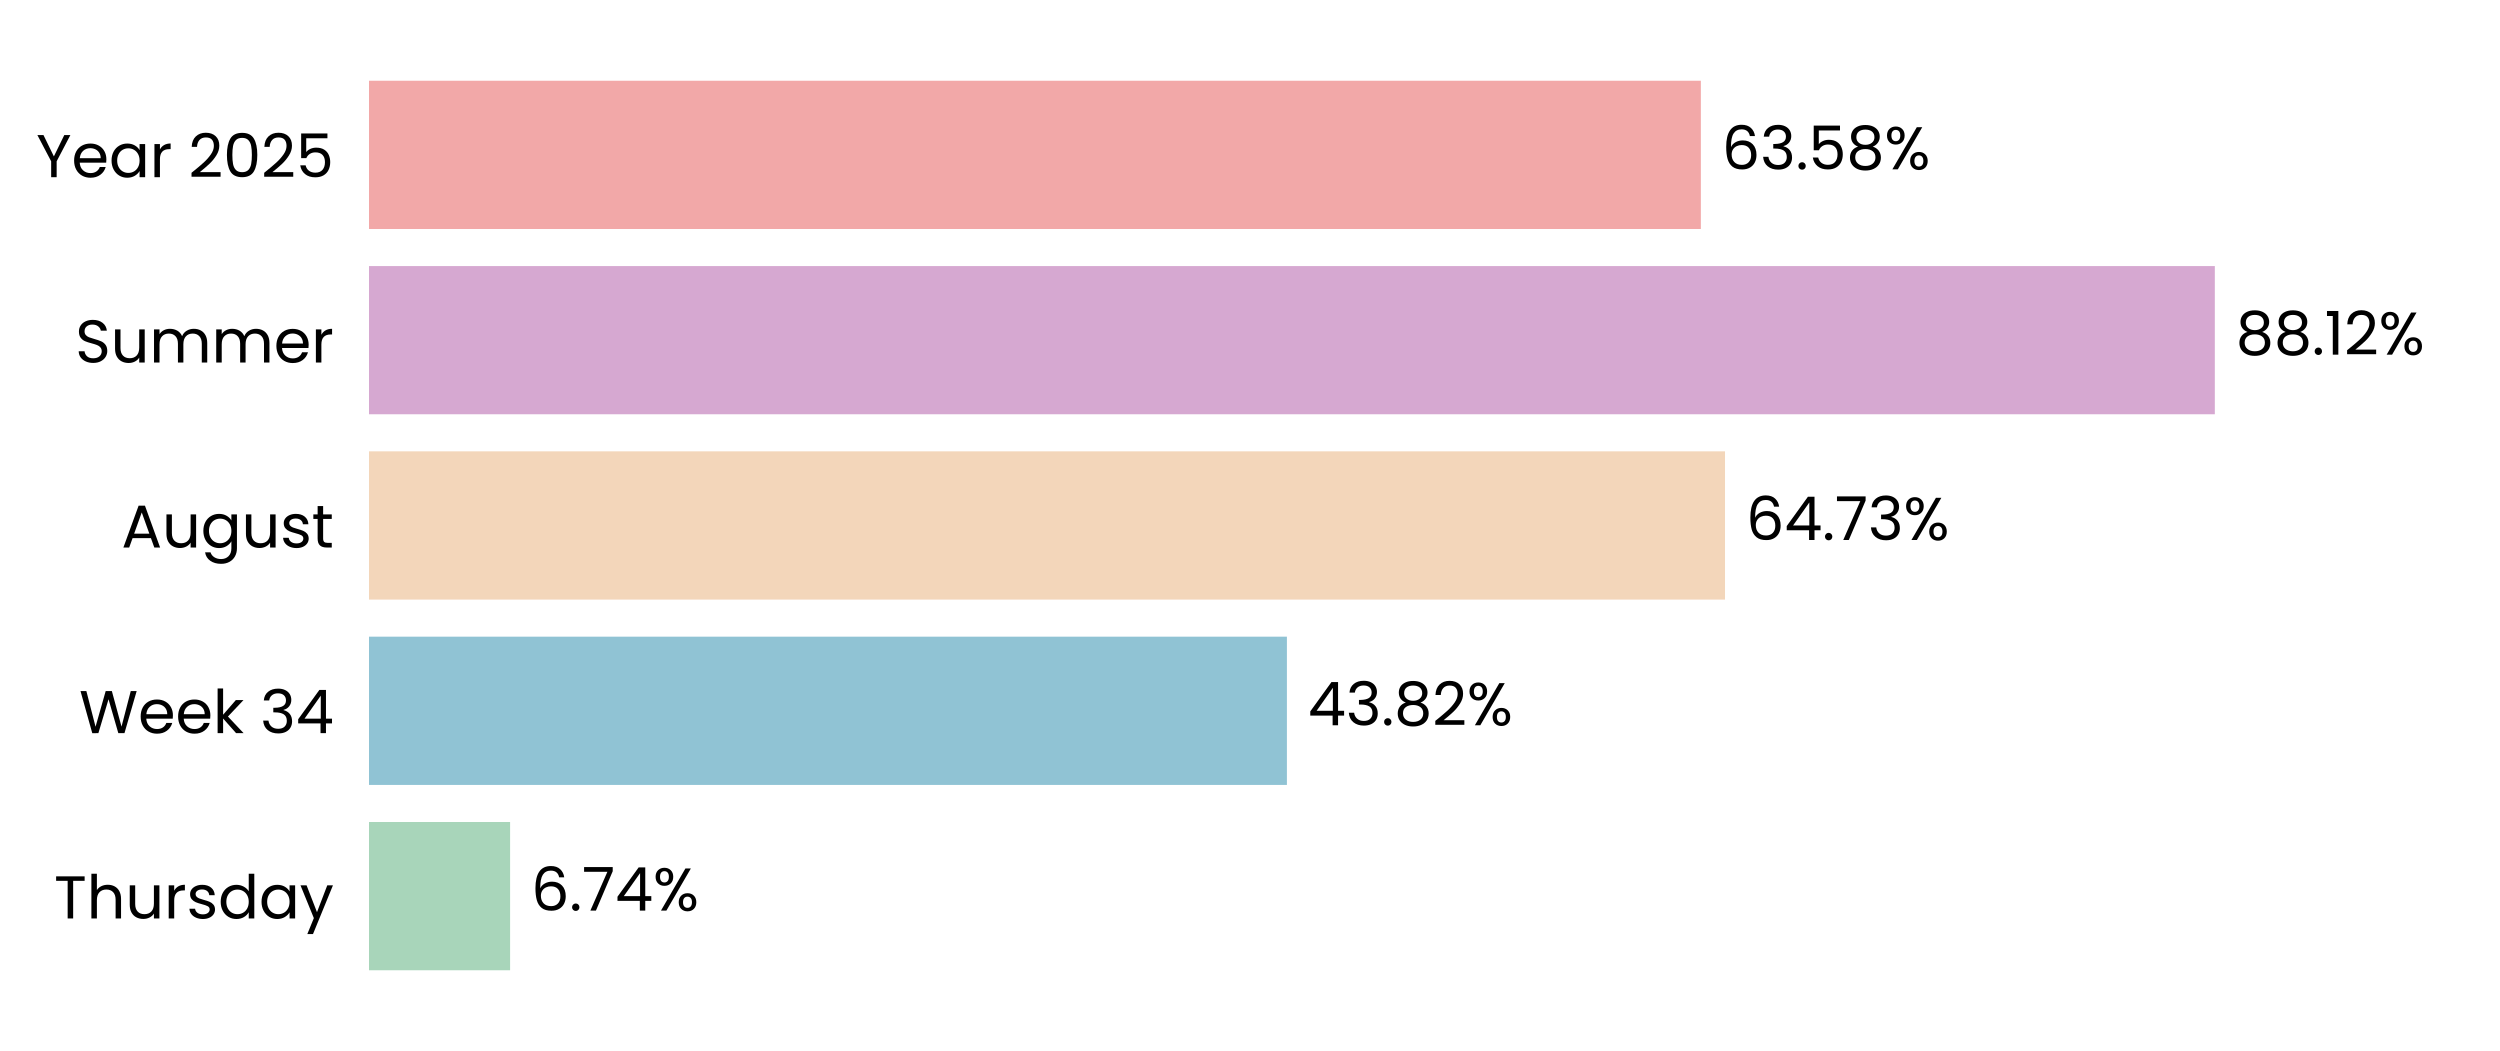
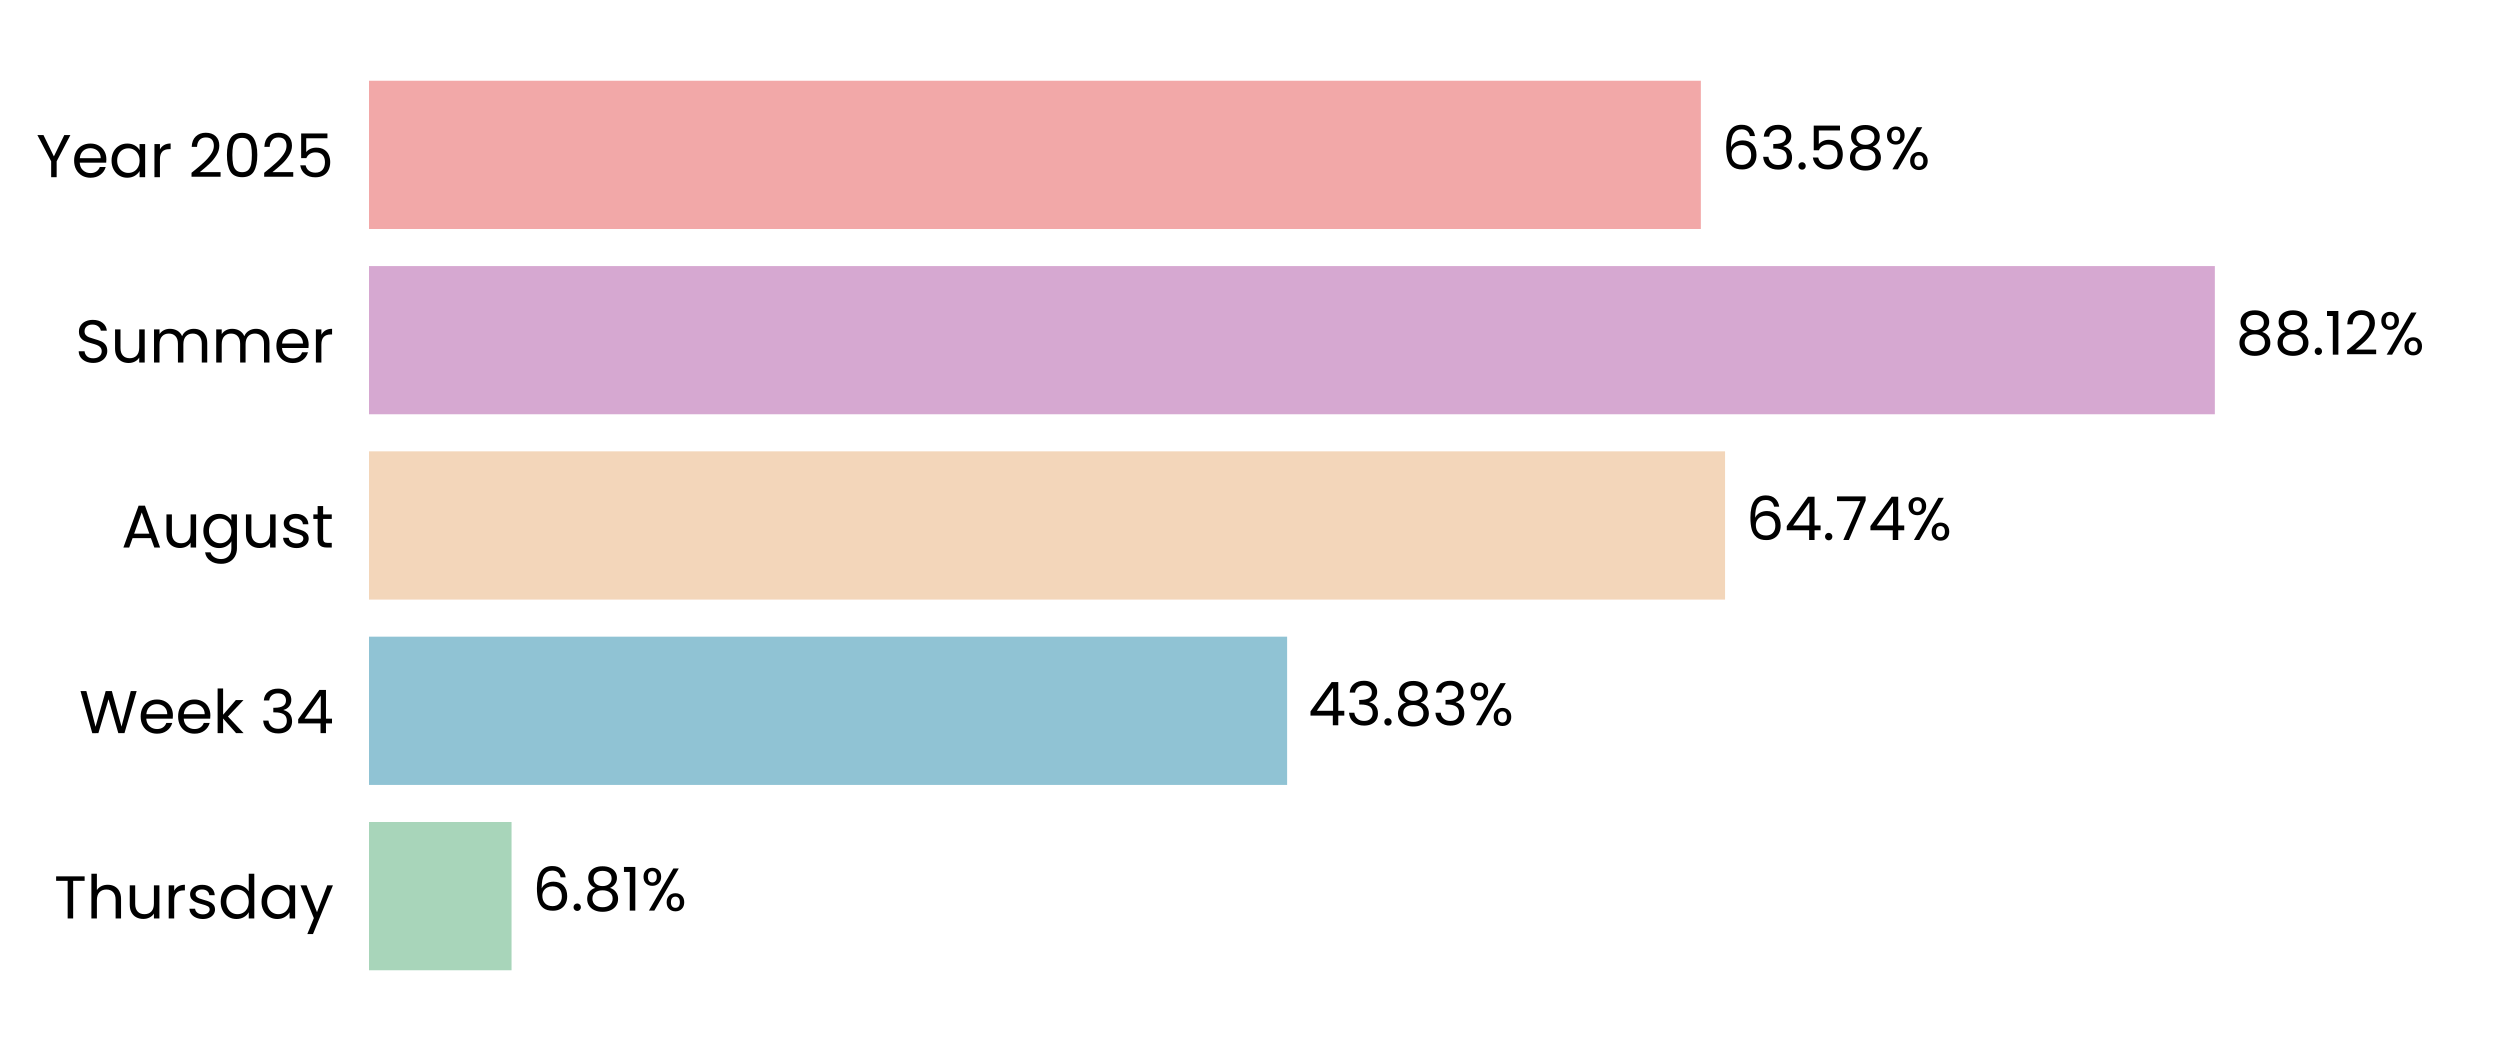
<svg xmlns="http://www.w3.org/2000/svg" xmlns:xlink="http://www.w3.org/1999/xlink" width="496.691pt" height="208.8pt" viewBox="0 0 496.691 208.8" version="1.1">
  <defs>
    <style type="text/css">*{stroke-linejoin: round; stroke-linecap: butt}</style>
  </defs>
  <g id="figure_1">
    <g id="patch_1">
      <path d="M 0 208.8  L 496.691 208.8  L 496.691 0  L 0 0  L 0 208.8  z " style="fill: none" />
    </g>
    <g id="axes_1">
      <g id="patch_2">
        <path d="M 73.311 201.6  L 489.491 201.6  L 489.491 7.2  L 73.311 7.2  L 73.311 201.6  z " style="fill: none" />
      </g>
      <g id="patch_3">
-         <path d="M 73.311 192.764  L 101.346 192.764  L 101.346 163.309  L 73.311 163.309  z " clip-path="url(#p8c8af2de38)" style="fill: #a8d5ba" />
+         <path d="M 73.311 192.764  L 101.635 192.764  L 101.635 163.309  L 73.311 163.309  z " clip-path="url(#p89793f2ffe)" style="fill: #a8d5ba" />
      </g>
      <g id="patch_4">
-         <path d="M 73.311 155.945  L 255.679 155.945  L 255.679 126.491  L 73.311 126.491  z " clip-path="url(#p8c8af2de38)" style="fill: #90c3d4" />
+         <path d="M 73.311 155.945  L 255.72 155.945  L 255.72 126.491  L 73.311 126.491  z " clip-path="url(#p89793f2ffe)" style="fill: #90c3d4" />
      </g>
      <g id="patch_5">
-         <path d="M 73.311 119.127  L 342.719 119.127  L 342.719 89.673  L 73.311 89.673  z " clip-path="url(#p8c8af2de38)" style="fill: #f3d6ba" />
+         <path d="M 73.311 119.127  L 342.728 119.127  L 342.728 89.673  L 73.311 89.673  z " clip-path="url(#p89793f2ffe)" style="fill: #f3d6ba" />
      </g>
      <g id="patch_6">
-         <path d="M 73.311 82.309  L 440.035 82.309  L 440.035 52.855  L 73.311 52.855  z " clip-path="url(#p8c8af2de38)" style="fill: #d6a8d1" />
+         <path d="M 73.311 82.309  L 440.038 82.309  L 440.038 52.855  L 73.311 52.855  z " clip-path="url(#p89793f2ffe)" style="fill: #d6a8d1" />
      </g>
      <g id="patch_7">
-         <path d="M 73.311 45.491  L 337.919 45.491  L 337.919 16.036  L 73.311 16.036  z " clip-path="url(#p8c8af2de38)" style="fill: #f2a8a8" />
+         <path d="M 73.311 45.491  L 337.92 45.491  L 337.92 16.036  L 73.311 16.036  z " clip-path="url(#p89793f2ffe)" style="fill: #f2a8a8" />
      </g>
      <g id="matplotlib.axis_1">
        <g id="ytick_1">
          <g id="text_1">
            <g transform="translate(10.74188 182.4764) scale(0.12 -0.12)">
              <defs>
                <path id="Poppins-Regular-54" d="M 3238 4461  L 3238 3987  L 2022 3987  L 2022 0  L 1440 0  L 1440 3987  L 218 3987  L 218 4461  L 3238 4461  z " transform="scale(0.015625)" />
                <path id="Poppins-Regular-68" d="M 2234 3571  Q 2630 3571 2950 3401  Q 3270 3232 3452 2893  Q 3635 2554 3635 2067  L 3635 0  L 3059 0  L 3059 1984  Q 3059 2509 2796 2787  Q 2534 3066 2080 3066  Q 1619 3066 1347 2778  Q 1075 2490 1075 1939  L 1075 0  L 493 0  L 493 4736  L 1075 4736  L 1075 3008  Q 1248 3277 1552 3424  Q 1856 3571 2234 3571  z " transform="scale(0.015625)" />
                <path id="Poppins-Regular-75" d="M 3603 3507  L 3603 0  L 3021 0  L 3021 518  Q 2854 250 2556 99  Q 2259 -51 1901 -51  Q 1491 -51 1164 118  Q 838 288 649 627  Q 461 966 461 1453  L 461 3507  L 1037 3507  L 1037 1530  Q 1037 1011 1299 732  Q 1562 454 2016 454  Q 2483 454 2752 742  Q 3021 1030 3021 1581  L 3021 3507  L 3603 3507  z " transform="scale(0.015625)" />
                <path id="Poppins-Regular-72" d="M 1075 2938  Q 1229 3238 1513 3404  Q 1798 3571 2208 3571  L 2208 2970  L 2054 2970  Q 1075 2970 1075 1907  L 1075 0  L 493 0  L 493 3507  L 1075 3507  L 1075 2938  z " transform="scale(0.015625)" />
                <path id="Poppins-Regular-73" d="M 1734 -58  Q 1331 -58 1011 80  Q 691 218 505 464  Q 320 710 301 1030  L 902 1030  Q 928 768 1149 601  Q 1370 435 1728 435  Q 2061 435 2253 582  Q 2445 730 2445 954  Q 2445 1184 2240 1296  Q 2035 1408 1606 1517  Q 1216 1619 969 1724  Q 723 1830 547 2038  Q 371 2246 371 2586  Q 371 2854 531 3078  Q 691 3302 985 3433  Q 1280 3565 1658 3565  Q 2240 3565 2598 3270  Q 2957 2976 2982 2464  L 2400 2464  Q 2381 2739 2179 2905  Q 1978 3072 1638 3072  Q 1325 3072 1139 2937  Q 954 2803 954 2586  Q 954 2413 1066 2301  Q 1178 2189 1347 2121  Q 1517 2054 1818 1971  Q 2195 1869 2432 1769  Q 2669 1670 2838 1472  Q 3008 1274 3014 954  Q 3014 666 2854 435  Q 2694 205 2403 73  Q 2112 -58 1734 -58  z " transform="scale(0.015625)" />
                <path id="Poppins-Regular-64" d="M 275 1766  Q 275 2304 492 2710  Q 710 3117 1091 3341  Q 1472 3565 1946 3565  Q 2355 3565 2707 3376  Q 3059 3187 3245 2880  L 3245 4736  L 3834 4736  L 3834 0  L 3245 0  L 3245 659  Q 3072 346 2733 144  Q 2394 -58 1939 -58  Q 1472 -58 1091 172  Q 710 403 492 819  Q 275 1235 275 1766  z M 3245 1760  Q 3245 2157 3085 2451  Q 2925 2746 2653 2902  Q 2381 3059 2054 3059  Q 1728 3059 1459 2905  Q 1190 2752 1030 2457  Q 870 2163 870 1766  Q 870 1363 1030 1065  Q 1190 768 1459 611  Q 1728 454 2054 454  Q 2381 454 2653 611  Q 2925 768 3085 1065  Q 3245 1363 3245 1760  z " transform="scale(0.015625)" />
                <path id="Poppins-Regular-61" d="M 275 1766  Q 275 2304 492 2710  Q 710 3117 1091 3341  Q 1472 3565 1939 3565  Q 2400 3565 2739 3366  Q 3078 3168 3245 2867  L 3245 3507  L 3834 3507  L 3834 0  L 3245 0  L 3245 653  Q 3072 346 2729 144  Q 2387 -58 1933 -58  Q 1466 -58 1088 172  Q 710 403 492 819  Q 275 1235 275 1766  z M 3245 1760  Q 3245 2157 3085 2451  Q 2925 2746 2653 2902  Q 2381 3059 2054 3059  Q 1728 3059 1459 2905  Q 1190 2752 1030 2457  Q 870 2163 870 1766  Q 870 1363 1030 1065  Q 1190 768 1459 611  Q 1728 454 2054 454  Q 2381 454 2653 611  Q 2925 768 3085 1065  Q 3245 1363 3245 1760  z " transform="scale(0.015625)" />
                <path id="Poppins-Regular-79" d="M 3514 3507  L 1402 -1651  L 800 -1651  L 1491 38  L 77 3507  L 723 3507  L 1824 666  L 2912 3507  L 3514 3507  z " transform="scale(0.015625)" />
              </defs>
              <use xlink:href="#Poppins-Regular-54" />
              <use xlink:href="#Poppins-Regular-68" transform="translate(54.09999 0)" />
              <use xlink:href="#Poppins-Regular-75" transform="translate(118.1 0)" />
              <use xlink:href="#Poppins-Regular-72" transform="translate(182.1 0)" />
              <use xlink:href="#Poppins-Regular-73" transform="translate(219.3999 0)" />
              <use xlink:href="#Poppins-Regular-64" transform="translate(271.5999 0)" />
              <use xlink:href="#Poppins-Regular-61" transform="translate(339.1999 0)" />
              <use xlink:href="#Poppins-Regular-79" transform="translate(406.7999 0)" />
            </g>
          </g>
        </g>
        <g id="ytick_2">
          <g id="text_2">
            <g transform="translate(15.71813 145.6582) scale(0.12 -0.12)">
              <defs>
                <path id="Poppins-Regular-57" d="M 6099 4461  L 4806 0  L 4154 0  L 3117 3590  L 2042 0  L 1395 -6  L 147 4461  L 768 4461  L 1741 678  L 2816 4461  L 3469 4461  L 4493 691  L 5472 4461  L 6099 4461  z " transform="scale(0.015625)" />
                <path id="Poppins-Regular-65" d="M 3693 1888  Q 3693 1722 3674 1536  L 870 1536  Q 902 1018 1225 726  Q 1549 435 2010 435  Q 2387 435 2640 611  Q 2893 787 2995 1082  L 3622 1082  Q 3482 576 3059 259  Q 2637 -58 2010 -58  Q 1510 -58 1116 166  Q 723 390 499 803  Q 275 1216 275 1760  Q 275 2304 492 2713  Q 710 3123 1104 3344  Q 1498 3565 2010 3565  Q 2509 3565 2893 3347  Q 3277 3130 3485 2749  Q 3693 2368 3693 1888  z M 3091 2010  Q 3091 2342 2944 2582  Q 2797 2822 2544 2947  Q 2291 3072 1984 3072  Q 1542 3072 1232 2790  Q 922 2509 877 2010  L 3091 2010  z " transform="scale(0.015625)" />
                <path id="Poppins-Regular-6b" d="M 2451 0  L 1075 1549  L 1075 0  L 493 0  L 493 4736  L 1075 4736  L 1075 1952  L 2426 3507  L 3238 3507  L 1587 1760  L 3245 0  L 2451 0  z " transform="scale(0.015625)" />
                <path id="Poppins-Regular-20" transform="scale(0.015625)" />
                <path id="Poppins-Regular-33" d="M 384 3462  Q 429 4051 838 4384  Q 1248 4717 1901 4717  Q 2336 4717 2653 4560  Q 2970 4403 3133 4134  Q 3296 3866 3296 3526  Q 3296 3130 3069 2842  Q 2842 2554 2477 2470  L 2477 2438  Q 2893 2336 3136 2035  Q 3379 1734 3379 1248  Q 3379 883 3212 592  Q 3046 301 2713 134  Q 2381 -32 1914 -32  Q 1235 -32 800 323  Q 365 678 314 1331  L 877 1331  Q 922 947 1190 704  Q 1459 461 1907 461  Q 2355 461 2588 694  Q 2822 928 2822 1299  Q 2822 1779 2502 1990  Q 2182 2202 1536 2202  L 1389 2202  L 1389 2688  L 1542 2688  Q 2131 2694 2432 2883  Q 2733 3072 2733 3469  Q 2733 3808 2512 4013  Q 2291 4218 1882 4218  Q 1485 4218 1241 4013  Q 998 3808 954 3462  L 384 3462  z " transform="scale(0.015625)" />
                <path id="Poppins-Regular-34" d="M 256 1030  L 256 1472  L 2502 4582  L 3200 4582  L 3200 1536  L 3840 1536  L 3840 1030  L 3200 1030  L 3200 0  L 2624 0  L 2624 1030  L 256 1030  z M 2650 3974  L 928 1536  L 2650 1536  L 2650 3974  z " transform="scale(0.015625)" />
              </defs>
              <use xlink:href="#Poppins-Regular-57" />
              <use xlink:href="#Poppins-Regular-65" transform="translate(97.59999 0)" />
              <use xlink:href="#Poppins-Regular-65" transform="translate(159.6 0)" />
              <use xlink:href="#Poppins-Regular-6b" transform="translate(221.6 0)" />
              <use xlink:href="#Poppins-Regular-20" transform="translate(273.0999 0)" />
              <use xlink:href="#Poppins-Regular-33" transform="translate(299.7999 0)" />
              <use xlink:href="#Poppins-Regular-34" transform="translate(358.6999 0)" />
            </g>
          </g>
        </g>
        <g id="ytick_3">
          <g id="text_3">
            <g transform="translate(24.11812 108.78) scale(0.12 -0.12)">
              <defs>
                <path id="Poppins-Regular-41" d="M 3130 992  L 1184 992  L 826 0  L 211 0  L 1824 4435  L 2496 4435  L 4102 0  L 3488 0  L 3130 992  z M 2963 1466  L 2157 3718  L 1350 1466  L 2963 1466  z " transform="scale(0.015625)" />
                <path id="Poppins-Regular-67" d="M 1939 3565  Q 2394 3565 2736 3366  Q 3078 3168 3245 2867  L 3245 3507  L 3834 3507  L 3834 -77  Q 3834 -557 3629 -931  Q 3424 -1306 3043 -1517  Q 2662 -1728 2157 -1728  Q 1466 -1728 1005 -1401  Q 544 -1075 461 -512  L 1037 -512  Q 1133 -832 1433 -1027  Q 1734 -1222 2157 -1222  Q 2637 -1222 2941 -921  Q 3245 -621 3245 -77  L 3245 659  Q 3072 352 2733 147  Q 2394 -58 1939 -58  Q 1472 -58 1091 172  Q 710 403 492 819  Q 275 1235 275 1766  Q 275 2304 492 2710  Q 710 3117 1091 3341  Q 1472 3565 1939 3565  z M 3245 1760  Q 3245 2157 3085 2451  Q 2925 2746 2653 2902  Q 2381 3059 2054 3059  Q 1728 3059 1459 2905  Q 1190 2752 1030 2457  Q 870 2163 870 1766  Q 870 1363 1030 1065  Q 1190 768 1459 611  Q 1728 454 2054 454  Q 2381 454 2653 611  Q 2925 768 3085 1065  Q 3245 1363 3245 1760  z " transform="scale(0.015625)" />
                <path id="Poppins-Regular-74" d="M 1203 3027  L 1203 960  Q 1203 704 1312 598  Q 1421 493 1690 493  L 2118 493  L 2118 0  L 1594 0  Q 1107 0 864 224  Q 621 448 621 960  L 621 3027  L 166 3027  L 166 3507  L 621 3507  L 621 4390  L 1203 4390  L 1203 3507  L 2118 3507  L 2118 3027  L 1203 3027  z " transform="scale(0.015625)" />
              </defs>
              <use xlink:href="#Poppins-Regular-41" />
              <use xlink:href="#Poppins-Regular-75" transform="translate(67.39999 0)" />
              <use xlink:href="#Poppins-Regular-67" transform="translate(131.4 0)" />
              <use xlink:href="#Poppins-Regular-75" transform="translate(199 0)" />
              <use xlink:href="#Poppins-Regular-73" transform="translate(263 0)" />
              <use xlink:href="#Poppins-Regular-74" transform="translate(315.2 0)" />
            </g>
          </g>
        </g>
        <g id="ytick_4">
          <g id="text_4">
            <g transform="translate(14.95125 72.02182) scale(0.12 -0.12)">
              <defs>
                <path id="Poppins-Regular-53" d="M 1907 -45  Q 1466 -45 1117 112  Q 768 269 569 547  Q 371 826 365 1190  L 986 1190  Q 1018 877 1245 662  Q 1472 448 1907 448  Q 2323 448 2563 656  Q 2803 864 2803 1190  Q 2803 1446 2662 1606  Q 2522 1766 2310 1849  Q 2099 1933 1741 2029  Q 1299 2144 1033 2259  Q 768 2374 579 2620  Q 390 2867 390 3283  Q 390 3648 576 3929  Q 762 4211 1098 4364  Q 1434 4518 1869 4518  Q 2496 4518 2896 4204  Q 3296 3891 3347 3373  L 2707 3373  Q 2675 3629 2438 3824  Q 2202 4019 1811 4019  Q 1446 4019 1216 3830  Q 986 3642 986 3302  Q 986 3059 1123 2905  Q 1261 2752 1462 2672  Q 1664 2592 2029 2490  Q 2470 2368 2739 2249  Q 3008 2131 3200 1884  Q 3392 1638 3392 1216  Q 3392 890 3219 602  Q 3046 314 2707 134  Q 2368 -45 1907 -45  z " transform="scale(0.015625)" />
                <path id="Poppins-Regular-6d" d="M 4710 3571  Q 5120 3571 5440 3401  Q 5760 3232 5945 2893  Q 6131 2554 6131 2067  L 6131 0  L 5555 0  L 5555 1984  Q 5555 2509 5296 2787  Q 5037 3066 4595 3066  Q 4141 3066 3872 2774  Q 3603 2483 3603 1933  L 3603 0  L 3027 0  L 3027 1984  Q 3027 2509 2768 2787  Q 2509 3066 2067 3066  Q 1613 3066 1344 2774  Q 1075 2483 1075 1933  L 1075 0  L 493 0  L 493 3507  L 1075 3507  L 1075 3002  Q 1248 3277 1539 3424  Q 1830 3571 2182 3571  Q 2624 3571 2963 3372  Q 3302 3174 3469 2790  Q 3616 3162 3955 3366  Q 4294 3571 4710 3571  z " transform="scale(0.015625)" />
              </defs>
              <use xlink:href="#Poppins-Regular-53" />
              <use xlink:href="#Poppins-Regular-75" transform="translate(58.7 0)" />
              <use xlink:href="#Poppins-Regular-6d" transform="translate(122.7 0)" />
              <use xlink:href="#Poppins-Regular-6d" transform="translate(225.7 0)" />
              <use xlink:href="#Poppins-Regular-65" transform="translate(328.7 0)" />
              <use xlink:href="#Poppins-Regular-72" transform="translate(390.6999 0)" />
            </g>
          </g>
        </g>
        <g id="ytick_5">
          <g id="text_5">
            <g transform="translate(7.2 35.20364) scale(0.12 -0.12)">
              <defs>
                <path id="Poppins-Regular-59" d="M 3616 4461  L 2163 1683  L 2163 0  L 1581 0  L 1581 1683  L 122 4461  L 768 4461  L 1869 2202  L 2970 4461  L 3616 4461  z " transform="scale(0.015625)" />
                <path id="Poppins-Regular-32" d="M 326 467  Q 1139 1120 1600 1539  Q 2061 1958 2377 2416  Q 2694 2874 2694 3315  Q 2694 3731 2492 3971  Q 2291 4211 1843 4211  Q 1408 4211 1168 3939  Q 928 3667 909 3213  L 346 3213  Q 371 3930 780 4320  Q 1190 4710 1837 4710  Q 2496 4710 2883 4345  Q 3270 3981 3270 3341  Q 3270 2810 2953 2307  Q 2637 1805 2233 1424  Q 1830 1043 1203 538  L 3405 538  L 3405 51  L 326 51  L 326 467  z " transform="scale(0.015625)" />
                <path id="Poppins-Regular-30" d="M 397 2362  Q 397 3462 755 4080  Q 1114 4698 2010 4698  Q 2899 4698 3257 4080  Q 3616 3462 3616 2362  Q 3616 1242 3257 621  Q 2899 0 2010 0  Q 1114 0 755 621  Q 397 1242 397 2362  z M 3040 2362  Q 3040 2918 2966 3305  Q 2893 3693 2665 3929  Q 2438 4166 2010 4166  Q 1574 4166 1347 3929  Q 1120 3693 1046 3305  Q 973 2918 973 2362  Q 973 1786 1046 1395  Q 1120 1005 1347 768  Q 1574 531 2010 531  Q 2438 531 2665 768  Q 2893 1005 2966 1395  Q 3040 1786 3040 2362  z " transform="scale(0.015625)" />
                <path id="Poppins-Regular-35" d="M 3347 4122  L 1101 4122  L 1101 2662  Q 1248 2867 1536 2998  Q 1824 3130 2157 3130  Q 2688 3130 3021 2909  Q 3354 2688 3498 2339  Q 3642 1990 3642 1600  Q 3642 1139 3469 774  Q 3296 410 2941 198  Q 2586 -13 2061 -13  Q 1389 -13 973 332  Q 557 678 467 1254  L 1037 1254  Q 1120 890 1389 685  Q 1658 480 2067 480  Q 2573 480 2829 784  Q 3085 1088 3085 1587  Q 3085 2086 2829 2358  Q 2573 2630 2074 2630  Q 1734 2630 1481 2467  Q 1229 2304 1114 2022  L 563 2022  L 563 4634  L 3347 4634  L 3347 4122  z " transform="scale(0.015625)" />
              </defs>
              <use xlink:href="#Poppins-Regular-59" />
              <use xlink:href="#Poppins-Regular-65" transform="translate(58.39999 0)" />
              <use xlink:href="#Poppins-Regular-61" transform="translate(120.4 0)" />
              <use xlink:href="#Poppins-Regular-72" transform="translate(188 0)" />
              <use xlink:href="#Poppins-Regular-20" transform="translate(225.3 0)" />
              <use xlink:href="#Poppins-Regular-32" transform="translate(252 0)" />
              <use xlink:href="#Poppins-Regular-30" transform="translate(309.4999 0)" />
              <use xlink:href="#Poppins-Regular-32" transform="translate(372.2999 0)" />
              <use xlink:href="#Poppins-Regular-35" transform="translate(429.7999 0)" />
            </g>
          </g>
        </g>
      </g>
      <g id="text_6">
-         <g transform="translate(105.5074 180.9164) scale(0.12 -0.12)">
+         <g transform="translate(105.7964 180.9164) scale(0.12 -0.12)">
          <defs>
            <path id="Poppins-Regular-36" d="M 2976 3526  Q 2835 4237 2099 4237  Q 1530 4237 1248 3798  Q 966 3360 973 2355  Q 1120 2688 1462 2877  Q 1805 3066 2227 3066  Q 2886 3066 3280 2656  Q 3674 2246 3674 1523  Q 3674 1088 3504 742  Q 3334 397 2992 192  Q 2650 -13 2163 -13  Q 1504 -13 1133 281  Q 762 576 614 1094  Q 467 1613 467 2374  Q 467 4723 2106 4723  Q 2733 4723 3091 4384  Q 3450 4045 3514 3526  L 2976 3526  z M 2106 2573  Q 1830 2573 1587 2461  Q 1344 2349 1193 2121  Q 1043 1894 1043 1568  Q 1043 1082 1324 778  Q 1606 474 2131 474  Q 2579 474 2844 752  Q 3110 1030 3110 1504  Q 3110 2003 2854 2288  Q 2598 2573 2106 2573  z " transform="scale(0.015625)" />
            <path id="Poppins-Regular-2e" d="M 678 -38  Q 512 -38 397 77  Q 282 192 282 358  Q 282 525 397 640  Q 512 755 678 755  Q 838 755 950 640  Q 1062 525 1062 358  Q 1062 192 950 77  Q 838 -38 678 -38  z " transform="scale(0.015625)" />
-             <path id="Poppins-Regular-37" d="M 3245 4173  L 1466 0  L 877 0  L 2682 4115  L 211 4115  L 211 4614  L 3245 4614  L 3245 4173  z " transform="scale(0.015625)" />
+             <path id="Poppins-Regular-38" d="M 1242 2406  Q 883 2547 691 2816  Q 499 3085 499 3469  Q 499 3814 672 4092  Q 845 4371 1187 4534  Q 1530 4698 2016 4698  Q 2502 4698 2844 4534  Q 3187 4371 3363 4092  Q 3539 3814 3539 3469  Q 3539 3098 3340 2819  Q 3142 2541 2797 2406  Q 3194 2285 3427 1981  Q 3661 1677 3661 1248  Q 3661 832 3456 521  Q 3251 211 2876 41  Q 2502 -128 2016 -128  Q 1530 -128 1162 41  Q 794 211 589 521  Q 384 832 384 1248  Q 384 1677 614 1984  Q 845 2291 1242 2406  z M 2976 3398  Q 2976 3789 2720 4000  Q 2464 4211 2016 4211  Q 1574 4211 1318 4000  Q 1062 3789 1062 3392  Q 1062 3034 1328 2816  Q 1594 2598 2016 2598  Q 2445 2598 2710 2819  Q 2976 3040 2976 3398  z M 2016 2150  Q 1542 2150 1241 1929  Q 941 1709 941 1267  Q 941 858 1232 608  Q 1523 358 2016 358  Q 2509 358 2797 608  Q 3085 858 3085 1267  Q 3085 1696 2790 1923  Q 2496 2150 2016 2150  z " transform="scale(0.015625)" />
+             <path id="Poppins-Regular-31" d="M 243 4096  L 243 4627  L 1446 4627  L 1446 0  L 858 0  L 858 4096  L 243 4096  z " transform="scale(0.015625)" />
            <path id="Poppins-Regular-25" d="M 269 3584  Q 269 4019 531 4278  Q 794 4538 1203 4538  Q 1613 4538 1875 4278  Q 2138 4019 2138 3584  Q 2138 3142 1875 2883  Q 1613 2624 1203 2624  Q 794 2624 531 2883  Q 269 3142 269 3584  z M 4006 4467  L 1414 0  L 838 0  L 3430 4467  L 4006 4467  z M 1203 4179  Q 986 4179 861 4028  Q 736 3878 736 3584  Q 736 3290 861 3136  Q 986 2982 1203 2982  Q 1421 2982 1549 3139  Q 1677 3296 1677 3584  Q 1677 3878 1549 4028  Q 1421 4179 1203 4179  z M 2720 883  Q 2720 1325 2982 1584  Q 3245 1843 3654 1843  Q 4064 1843 4323 1584  Q 4582 1325 4582 883  Q 4582 448 4323 185  Q 4064 -77 3654 -77  Q 3245 -77 2982 182  Q 2720 442 2720 883  z M 3648 1478  Q 3430 1478 3302 1328  Q 3174 1178 3174 883  Q 3174 595 3302 444  Q 3430 294 3648 294  Q 3866 294 3994 444  Q 4122 595 4122 883  Q 4122 1178 3994 1328  Q 3866 1478 3648 1478  z " transform="scale(0.015625)" />
          </defs>
          <use xlink:href="#Poppins-Regular-36" />
          <use xlink:href="#Poppins-Regular-2e" transform="translate(63.49999 0)" />
-           <use xlink:href="#Poppins-Regular-37" transform="translate(84.49997 0)" />
-           <use xlink:href="#Poppins-Regular-34" transform="translate(139.1 0)" />
-           <use xlink:href="#Poppins-Regular-25" transform="translate(202 0)" />
+           <use xlink:href="#Poppins-Regular-38" transform="translate(84.49997 0)" />
+           <use xlink:href="#Poppins-Regular-31" transform="translate(147.6 0)" />
+           <use xlink:href="#Poppins-Regular-25" transform="translate(179.5999 0)" />
        </g>
      </g>
      <g id="text_7">
-         <g transform="translate(259.8408 144.0982) scale(0.12 -0.12)">
-           <defs>
-             <path id="Poppins-Regular-38" d="M 1242 2406  Q 883 2547 691 2816  Q 499 3085 499 3469  Q 499 3814 672 4092  Q 845 4371 1187 4534  Q 1530 4698 2016 4698  Q 2502 4698 2844 4534  Q 3187 4371 3363 4092  Q 3539 3814 3539 3469  Q 3539 3098 3340 2819  Q 3142 2541 2797 2406  Q 3194 2285 3427 1981  Q 3661 1677 3661 1248  Q 3661 832 3456 521  Q 3251 211 2876 41  Q 2502 -128 2016 -128  Q 1530 -128 1162 41  Q 794 211 589 521  Q 384 832 384 1248  Q 384 1677 614 1984  Q 845 2291 1242 2406  z M 2976 3398  Q 2976 3789 2720 4000  Q 2464 4211 2016 4211  Q 1574 4211 1318 4000  Q 1062 3789 1062 3392  Q 1062 3034 1328 2816  Q 1594 2598 2016 2598  Q 2445 2598 2710 2819  Q 2976 3040 2976 3398  z M 2016 2150  Q 1542 2150 1241 1929  Q 941 1709 941 1267  Q 941 858 1232 608  Q 1523 358 2016 358  Q 2509 358 2797 608  Q 3085 858 3085 1267  Q 3085 1696 2790 1923  Q 2496 2150 2016 2150  z " transform="scale(0.015625)" />
-           </defs>
+         <g transform="translate(259.8821 144.0982) scale(0.12 -0.12)">
          <use xlink:href="#Poppins-Regular-34" />
          <use xlink:href="#Poppins-Regular-33" transform="translate(62.89999 0)" />
          <use xlink:href="#Poppins-Regular-2e" transform="translate(121.8 0)" />
          <use xlink:href="#Poppins-Regular-38" transform="translate(142.8 0)" />
-           <use xlink:href="#Poppins-Regular-32" transform="translate(205.9 0)" />
-           <use xlink:href="#Poppins-Regular-25" transform="translate(263.3999 0)" />
+           <use xlink:href="#Poppins-Regular-33" transform="translate(205.9 0)" />
+           <use xlink:href="#Poppins-Regular-25" transform="translate(264.8 0)" />
        </g>
      </g>
      <g id="text_8">
-         <g transform="translate(346.8806 107.28) scale(0.12 -0.12)">
+         <g transform="translate(346.8899 107.28) scale(0.12 -0.12)">
+           <defs>
+             <path id="Poppins-Regular-37" d="M 3245 4173  L 1466 0  L 877 0  L 2682 4115  L 211 4115  L 211 4614  L 3245 4614  L 3245 4173  z " transform="scale(0.015625)" />
+           </defs>
          <use xlink:href="#Poppins-Regular-36" />
          <use xlink:href="#Poppins-Regular-34" transform="translate(63.49999 0)" />
          <use xlink:href="#Poppins-Regular-2e" transform="translate(126.4 0)" />
          <use xlink:href="#Poppins-Regular-37" transform="translate(147.4 0)" />
-           <use xlink:href="#Poppins-Regular-33" transform="translate(202 0)" />
-           <use xlink:href="#Poppins-Regular-25" transform="translate(260.8999 0)" />
+           <use xlink:href="#Poppins-Regular-34" transform="translate(202 0)" />
+           <use xlink:href="#Poppins-Regular-25" transform="translate(264.8999 0)" />
        </g>
      </g>
      <g id="text_9">
-         <g transform="translate(444.1971 70.46182) scale(0.12 -0.12)">
-           <defs>
-             <path id="Poppins-Regular-31" d="M 243 4096  L 243 4627  L 1446 4627  L 1446 0  L 858 0  L 858 4096  L 243 4096  z " transform="scale(0.015625)" />
-           </defs>
+         <g transform="translate(444.2003 70.46182) scale(0.12 -0.12)">
          <use xlink:href="#Poppins-Regular-38" />
          <use xlink:href="#Poppins-Regular-38" transform="translate(63.09999 0)" />
          <use xlink:href="#Poppins-Regular-2e" transform="translate(126.2 0)" />
          <use xlink:href="#Poppins-Regular-31" transform="translate(147.2 0)" />
          <use xlink:href="#Poppins-Regular-32" transform="translate(179.2 0)" />
          <use xlink:href="#Poppins-Regular-25" transform="translate(236.6999 0)" />
        </g>
      </g>
      <g id="text_10">
-         <g transform="translate(342.0807 33.64364) scale(0.12 -0.12)">
+         <g transform="translate(342.0815 33.64364) scale(0.12 -0.12)">
          <use xlink:href="#Poppins-Regular-36" />
          <use xlink:href="#Poppins-Regular-33" transform="translate(63.49999 0)" />
          <use xlink:href="#Poppins-Regular-2e" transform="translate(122.4 0)" />
          <use xlink:href="#Poppins-Regular-35" transform="translate(143.4 0)" />
          <use xlink:href="#Poppins-Regular-38" transform="translate(206.2 0)" />
          <use xlink:href="#Poppins-Regular-25" transform="translate(269.2999 0)" />
        </g>
      </g>
    </g>
  </g>
  <defs>
-     <clipPath id="p8c8af2de38">
+     <clipPath id="p89793f2ffe">
      <rect x="73.311" y="7.2" width="416.18" height="194.4" />
    </clipPath>
  </defs>
</svg>
